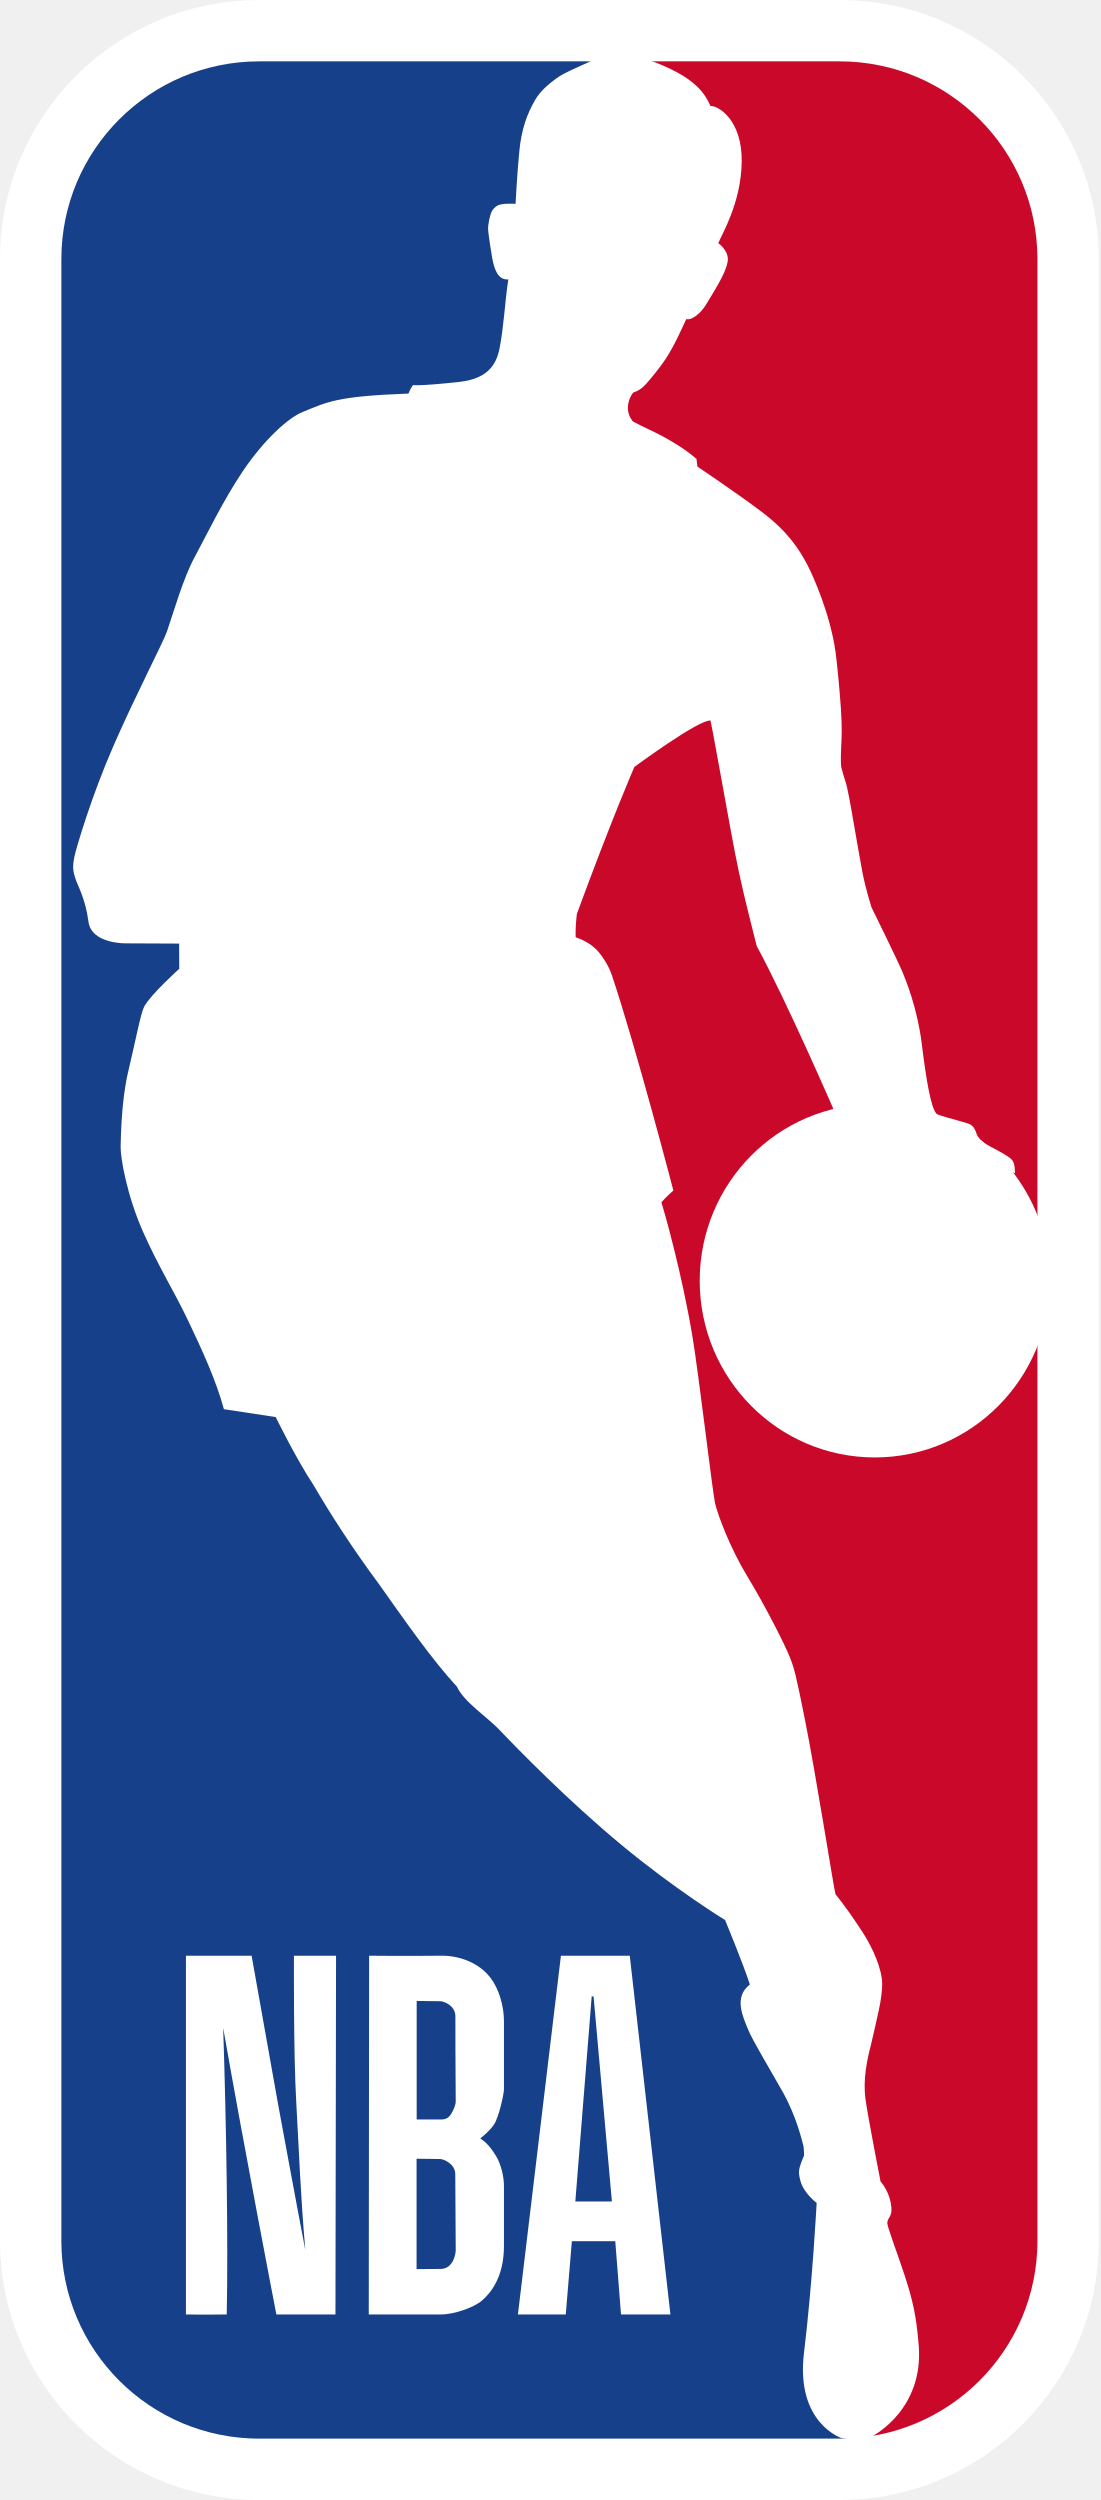
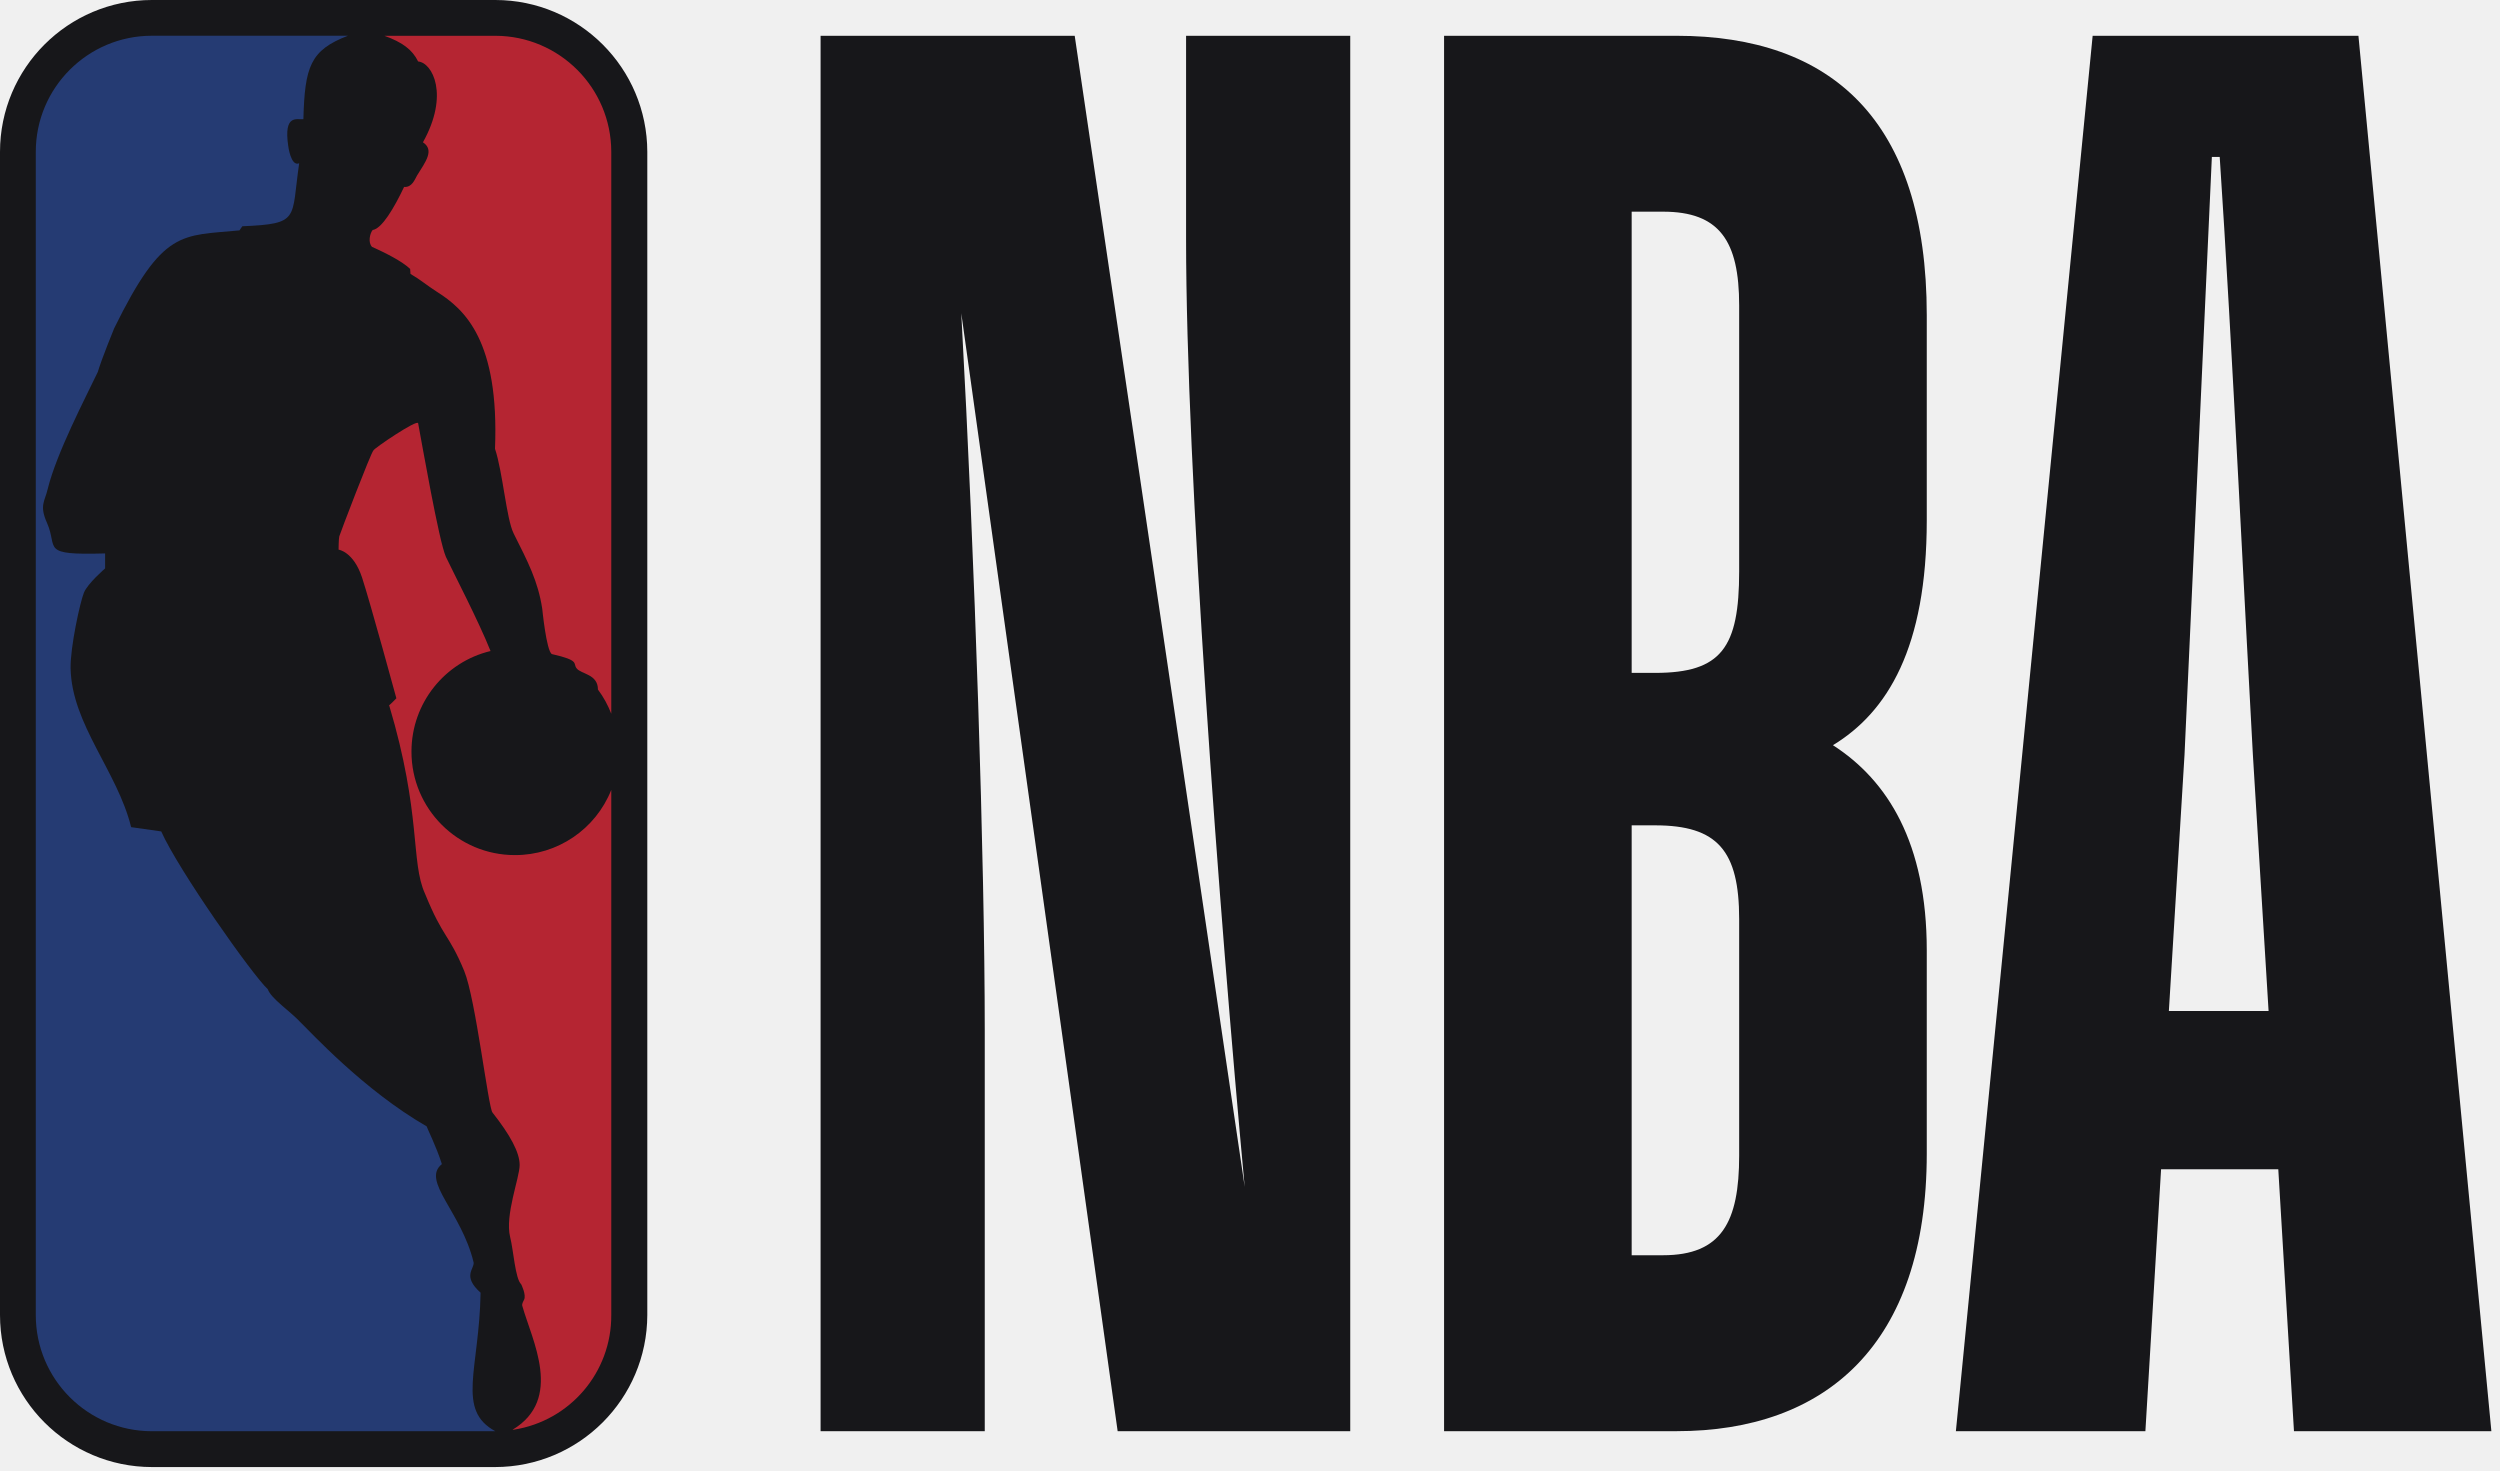
- <svg xmlns="http://www.w3.org/2000/svg" version="1.1" id="svg1" width="914.901" height="2078.823" viewBox="0 0 914.901 2078.823" xml:space="preserve">
-   <defs id="defs1" />
-   <g id="layer1" style="display:inline" transform="translate(-1460.704,-40.67998)">
-     <path style="display:inline;opacity:1;fill:#c9082a;fill-opacity:1;stroke:none;stroke-width:51.024;stroke-linecap:square;stroke-miterlimit:9.8;stroke-opacity:1" d="m 2181.192,2089.541 128.508,-57.005 41.28,-145.462 -7.863,-1668.881 -90.422,-139.565 -259.473,-5.897 -84.525,862.943 296.821,1053.616 z" id="path3" />
-     <path style="display:inline;opacity:1;fill:#17408b;fill-opacity:1;stroke-width:51.024;stroke-linecap:square;stroke-miterlimit:9.8" d="m 2198.146,2340.322 h -522.877 l -110.079,-53.074 -47.177,-125.805 V 500.425 l 55.04,-125.805 127.771,-51.108 310.581,-5.897 -123.839,1041.822 290.924,629.025 z" id="path1" transform="translate(-29.97663,-254.7118)" />
-     <path id="path4" style="display:inline;opacity:1;fill:#ffffff;fill-opacity:1;stroke-width:51.024;stroke-linecap:square;stroke-miterlimit:9.8" d="m 2153.883,963.278 c 0,0 -39.127,-90.201 -63.97,-136.006 -7.662,-30.987 -13.069,-49.698 -21.329,-94.83 -8.011,-43.775 -15.286,-84.56 -17.067,-92.607 -9.829,-0.983 -63.338,38.598 -63.338,38.598 0,0 -18.789,43.177 -47.803,122.212 -0.67,6.093 -1.178,11.963 -1.027,19.359 7.384,2.561 14.215,6.532 18.857,12.007 4.795,5.657 8.996,12.764 11.305,19.628 19.7,58.585 51.133,179.011 51.133,179.011 0,0 -5.347,4.425 -9.951,9.769 2.548,8.1 16.979,58.785 25.818,111.685 5.084,30.424 16.864,130.481 18.8,138.673 2.275,9.628 12.377,36.902 26.716,60.531 16.043,26.437 31.397,57.317 35.193,66.745 3.924,9.746 5.34,15.146 12.706,51.995 9.498,47.512 24.167,141.588 25.533,145.757 6.8,8.306 16.405,21.928 23.274,32.755 8.154,12.851 15.498,29.947 15.54,41.819 0.015,4.121 -0.716,12.418 -2.882,22.201 -2.082,9.406 -5.782,25.833 -6.485,28.528 -3.162,12.11 -6.739,28.519 -4.528,44.981 1.972,14.684 12.531,68.608 12.531,68.608 0,0 6.597,6.904 8.563,18.207 1.966,11.303 -2.183,10.537 -2.955,15.77 -0.442,2.999 8.455,25.669 14.557,44.483 6.269,19.331 9.653,32.67 11.604,58.3 3.894,51.151 -34.951,73.744 -41.831,76.692 l -8.303,1.987 -14.019,-2.08 c 0,0 -38.371,-12.485 -31.274,-70.888 7.052,-58.031 10.527,-124.728 10.527,-124.728 0,0 -10.864,-7.911 -13.569,-18.561 -1.846,-7.267 -1.832,-9.146 3.099,-20.831 0.15,-0.356 -0.288,-7.106 -0.409,-7.51 -1.042,-3.475 -5.399,-24.23 -17.619,-45.849 -11.718,-20.732 -24.997,-42.66 -28.529,-51.472 -3.813,-9.514 -12.502,-26.829 1.495,-37.331 -5.192,-16.349 -20.591,-53.615 -20.591,-53.615 0,0 -41.414,-25.323 -86.445,-62.701 -44.634,-37.049 -86.448,-79.906 -101.521,-95.793 -9.412,-9.921 -29.337,-22.986 -35.013,-35.545 -21.14,-22.897 -44.063,-56.013 -64.903,-85.403 -21.807,-29.359 -40.9,-59.055 -54.322,-82.19 -14.773,-22.275 -31.466,-56.621 -31.466,-56.621 0,0 -27.151,-4.173 -43.095,-6.55 -6.554,-24.214 -18.299,-49.529 -29.608,-73.345 -11.816,-24.883 -24.387,-44.351 -37.625,-74.144 -13.451,-30.272 -18.889,-61.858 -18.643,-71.072 0.216,-8.102 0.611,-38.247 6.258,-61.985 6.142,-25.822 10.495,-48.868 13.277,-54.114 5.406,-10.197 29.21,-31.544 29.21,-31.544 l -0.102,-20.966 -43.482,-0.195 c 0,0 -29.486,0.983 -31.943,-18.183 -2.457,-19.166 -9.248,-30.468 -10.722,-35.383 -1.474,-4.914 -3.246,-8.51 -0.642,-19.78 1.588,-6.875 13.731,-48.667 32.275,-91.094 18.544,-42.428 41.338,-85.983 44.449,-95.033 5.406,-15.726 13.577,-44.554 23.097,-61.92 8.158,-14.881 23.588,-47.166 40.259,-71.71 17.181,-25.294 37.041,-43.806 49.672,-48.857 10.198,-4.078 17.017,-7.323 28.841,-9.824 11.825,-2.501 28.655,-4.259 58.878,-5.365 1.966,-4.914 3.825,-7.075 3.825,-7.075 0,0 4.555,1.052 38.438,-2.631 22.606,-2.457 30.563,-13.375 33.417,-27.52 3.666,-18.17 4.534,-39.567 7.371,-57.742 -8.835,0.757 -11.754,-8.761 -13.474,-18.098 -0.223,-1.208 -3.36,-20.242 -3.378,-24.326 -0.013,-2.779 1.193,-9.033 2.39,-12.471 1.197,-3.437 3.726,-5.579 5.7,-6.608 3.979,-2.073 14.782,-1.278 14.782,-1.278 0,0 1.232,-24.26 3.109,-43.616 1.725,-17.791 6.057,-30.732 13.436,-43.248 4.01,-6.801 10.484,-12.405 16.989,-17.197 6.505,-4.793 15.937,-8.577 29.869,-14.944 l 48.86,0.076 c 3.041,0.695 20.629,7.606 30.828,14.94 10.068,7.239 14.956,13.452 18.935,22.589 6.386,-0.383 26.512,11.477 26.021,46.368 -0.491,34.891 -17.03,60.955 -19.487,67.835 1.966,0.983 5.239,4.576 6.74,7.828 1.502,3.252 1.355,5.796 0.981,7.789 -1.859,9.918 -10.629,23.19 -18.04,35.563 -3.675,6.136 -11.425,13.192 -16.27,11.824 -3.071,6.327 -9.327,21.17 -17.255,33.265 -4.171,6.364 -12.175,16.191 -16.09,20.544 -3.915,4.353 -6.696,5.837 -10.846,7.33 -3.077,4.014 -4.577,8.962 -4.359,13.882 0.218,4.92 3.456,9.725 4.555,10.325 9.05,4.942 17.626,8.148 29.013,14.726 11.333,6.547 16.722,10.451 23.458,16.201 0.192,2.039 0.782,6.429 0.782,6.429 0,0 32.961,22.021 54.291,38.216 21.613,16.41 30.779,31.536 36.82,42.861 5.073,9.509 19.337,41.657 23.729,72.973 1.119,7.977 3.465,31.644 4.491,47.629 1.026,15.985 0.608,23.305 0.207,30.88 -0.116,2.196 -0.169,5.492 -0.265,8.46 -0.095,2.967 0.074,6.895 0.278,8.755 1.256,4.801 2.53,8.962 3.445,11.787 0.915,2.824 1.411,4.741 1.724,6.649 2.037,9.053 4.057,21.53 5.658,30.668 3.831,21.436 4.573,26.907 7.074,39.669 2.5,12.762 7.279,27.863 7.279,27.863 0,0 20.555,41.655 25.768,53.817 2.606,6.081 12.411,30.288 15.97,59.198 3.587,29.138 7.567,53.559 12.258,58.598 1.381,1.483 15.616,4.832 26.108,8.098 5.628,1.752 6.487,6.793 7.564,9.335 1.077,2.543 4.525,6.159 7.322,7.779 5.642,3.27 12.664,6.367 19.77,11.337 4.039,2.825 4.277,6.353 4.624,12.955" />
-     <path style="display:inline;opacity:1;fill:none;stroke:#ffffff;stroke-width:51.024;stroke-linecap:square;stroke-linejoin:miter;stroke-miterlimit:9.8;stroke-dasharray:none;stroke-opacity:1" id="rect2" width="862.656" height="2027.785" x="1486.216" y="66.192" ry="0" d="m 1676.216,66.192 h 482.656 a 190,190 45 0 1 190,190 V 1903.977 a 190,190 135 0 1 -190,190 h -482.656 a 190,190 45 0 1 -190,-190 V 256.192 a 190,190 135 0 1 190,-190 z" />
-     <ellipse style="display:inline;opacity:1;fill:#ffffff;fill-opacity:1;stroke:none;stroke-width:50.472;stroke-linecap:square;stroke-linejoin:miter;stroke-miterlimit:9.8;stroke-dasharray:none;stroke-opacity:1" id="path2" ry="146.936" rx="145.576" cy="1105.648" cx="2188.11" />
-     <path style="display:inline;opacity:1;fill:#ffffff;fill-opacity:1;stroke:none;stroke-width:51.024;stroke-linecap:square;stroke-miterlimit:9.8;stroke-opacity:1" d="m 1615.316,1965.211 v -298.295 h 54.608 l 21.809,122.365 c 0,0 17.937,97.41 22.851,122.365 -4.177,-48.022 -5.205,-82.285 -7.545,-122.916 -2.356,-40.918 -1.909,-121.814 -1.909,-121.814 h 35.008 l -0.491,298.295 h -49.142 c 0,0 -27.055,-139.91 -44.228,-238.341 2.617,79.126 4.258,180.051 2.949,238.341 -17.894,0.302 -33.908,0 -33.908,0 z" id="path5" />
-     <path id="path7" style="display:inline;opacity:1;fill:#ffffff;fill-opacity:1;stroke:none;stroke-width:51.024;stroke-linecap:square;stroke-miterlimit:9.8;stroke-opacity:1" d="m 1767.641,1666.824 -0.305,298.387 h 60.125 c 11.041,0 27.639,-5.877 34.186,-11.68 6.546,-5.803 18.103,-18.64 18.103,-45.281 v -49.49 c 0.123,-8.545 -2.768,-19.029 -6.463,-25.096 -3.693,-6.063 -7.697,-11.338 -13.257,-14.813 2.476,-2.042 7.41,-5.795 11.386,-11.47 3.977,-5.675 8.334,-25.347 8.334,-29.359 v -56.903 c 0,-11.217 -3.653,-28.101 -13.944,-39.064 -9.242,-9.846 -23.75,-15.314 -38.345,-15.14 -29.189,0.347 -59.82,0 -59.82,0 z m 39.547,37.693 19.656,0.244 c 2.871,0.036 12.496,3.429 12.531,12.531 0,0 0,47.175 0.277,70.76 0.032,2.665 -1.545,6.574 -3.612,10.112 -2.067,3.539 -4.649,4.996 -8.919,4.936 h -19.934 z m -0.094,131.203 19.658,0.246 c 2.871,0.036 12.482,4.05 12.531,12.531 l 0.369,63.393 c 0.016,2.768 -1.965,15.416 -12.531,15.48 l -20.027,0.123 z" />
-     <path id="path6" style="display:inline;opacity:1;fill:#ffffff;fill-opacity:1;stroke:none;stroke-width:51.024;stroke-linecap:square;stroke-miterlimit:9.8;stroke-opacity:1" d="m 1984.377,1666.916 h -57.252 l -35.759,298.295 h 39.792 l 5.059,-60.892 h 36.105 l 4.767,60.892 h 41.083 z m -30.113,33.817 15.251,170.524 h -30.406 l 13.616,-170.524 z" />
+ <svg xmlns="http://www.w3.org/2000/svg" height="30" viewBox="0 0 51 30" width="51">
+   <g fill="none" fill-rule="evenodd">
+     <path d="m20.09 29.196h-3.35v-28.466h5.184l3.468 23.482c-.518-5.581-1.196-14.592-1.196-19.336v-4.146h3.349v28.466h-4.745l-3.19-22.806c.28 5.103.479 11.203.479 14.632v8.173m9.37.001v-28.466h4.744c3.15 0 5.103 1.714 5.103 5.701v4.186c0 2.592-.798 3.907-1.914 4.585 1.116.718 1.914 1.993 1.914 4.186v4.146c0 3.907-2.073 5.662-5.103 5.662zm3.827-24.878v9.409h.478c1.356 0 1.715-.518 1.715-2.073v-5.422c0-1.316-.399-1.914-1.555-1.914zm0 12.519v8.77h.638c1.196 0 1.555-.677 1.555-2.033v-4.824c0-1.395-.44-1.913-1.715-1.913zm13.192 7.016h-2.392l-.32 5.343h-3.866l2.79-28.466h5.422l2.712 28.466h-4.027l-.32-5.343zm-2.233-3.229h2.034l-.32-5.223c-.119-2.073-.438-8.651-.677-12.2h-.16l-.558 12.2zm-34.14-20.624h-7.007a3.1 3.1 0 0 0 -3.098 3.098v23.728a3.103 3.103 0 0 0 3.098 3.102h7.002a3.109 3.109 0 0 0 3.105-3.102v-23.728a3.103 3.103 0 0 0 -3.1-3.098" fill="#17171a" />
+     <path d="m8.367 5.486.007.102c.214.124.322.226.538.364.571.36 1.275 1 1.186 3.203.16.48.231 1.424.38 1.727.297.59.496.974.583 1.531 0 0 .085.867.197.93.591.134.42.192.507.293.092.119.433.113.433.431.118.158.206.323.272.494v-11.463a2.37 2.37 0 0 0 -2.365-2.368h-2.264c.364.13.57.282.689.524.292.025.64.68.098 1.649.24.16.053.398-.119.675-.05.089-.105.247-.266.236-.205.433-.454.852-.641.878-.057.07-.098.256-.013.344.276.123.612.293.778.45m4.103 10.628a2.11 2.11 0 0 1 -1.965 1.33 2.11 2.11 0 0 1 -2.111-2.11c0-.995.684-1.83 1.613-2.053-.243-.61-.757-1.597-.91-1.92-.144-.322-.492-2.33-.567-2.727-.017-.087-.911.519-.913.556-.052.05-.67 1.666-.696 1.753-.013.055-.014.27-.014.27s.304.038.479.569c.173.53.7 2.463.7 2.463s-.142.148-.148.14c.667 2.232.434 3.193.733 3.848.376.922.478.801.8 1.577.232.565.49 2.788.576 2.886.36.457.554.813.554 1.07 0 .26-.305 1.025-.194 1.471.068.263.103.85.225.962 0 0 .112.221.057.32-.016.033-.048.084-.033.125.198.7.84 1.896-.199 2.522h.022a2.353 2.353 0 0 0 1.991-2.34z" fill="#b52532" />
+     <path d="m9.804 26.371c-.38-.34-.126-.483-.142-.617-.25-1.037-1.074-1.664-.648-2.006-.105-.342-.319-.772-.311-.771-1.283-.737-2.376-1.934-2.561-2.11-.225-.244-.609-.49-.68-.688-.309-.283-1.821-2.428-2.173-3.218l-.614-.087c-.28-1.14-1.212-2.097-1.235-3.24-.008-.433.196-1.359.272-1.543.075-.188.432-.495.432-.495v-.306c-1.339.038-.954-.099-1.184-.62-.162-.36-.046-.44.012-.69.18-.737.777-1.875 1.023-2.392.076-.261.334-.89.334-.89.998-2.032 1.371-1.883 2.556-1.998l.058-.084c1.188-.052.993-.141 1.16-1.285-.172.074-.224-.359-.224-.359-.094-.65.18-.527.31-.54.029-1.07.138-1.408.91-1.703h-4a2.369 2.369 0 0 0 -2.369 2.371v23.727c0 1.309 1.06 2.37 2.37 2.37h7.005c-.802-.434-.328-1.259-.301-2.825" fill="#253b73" />
  </g>
</svg>
